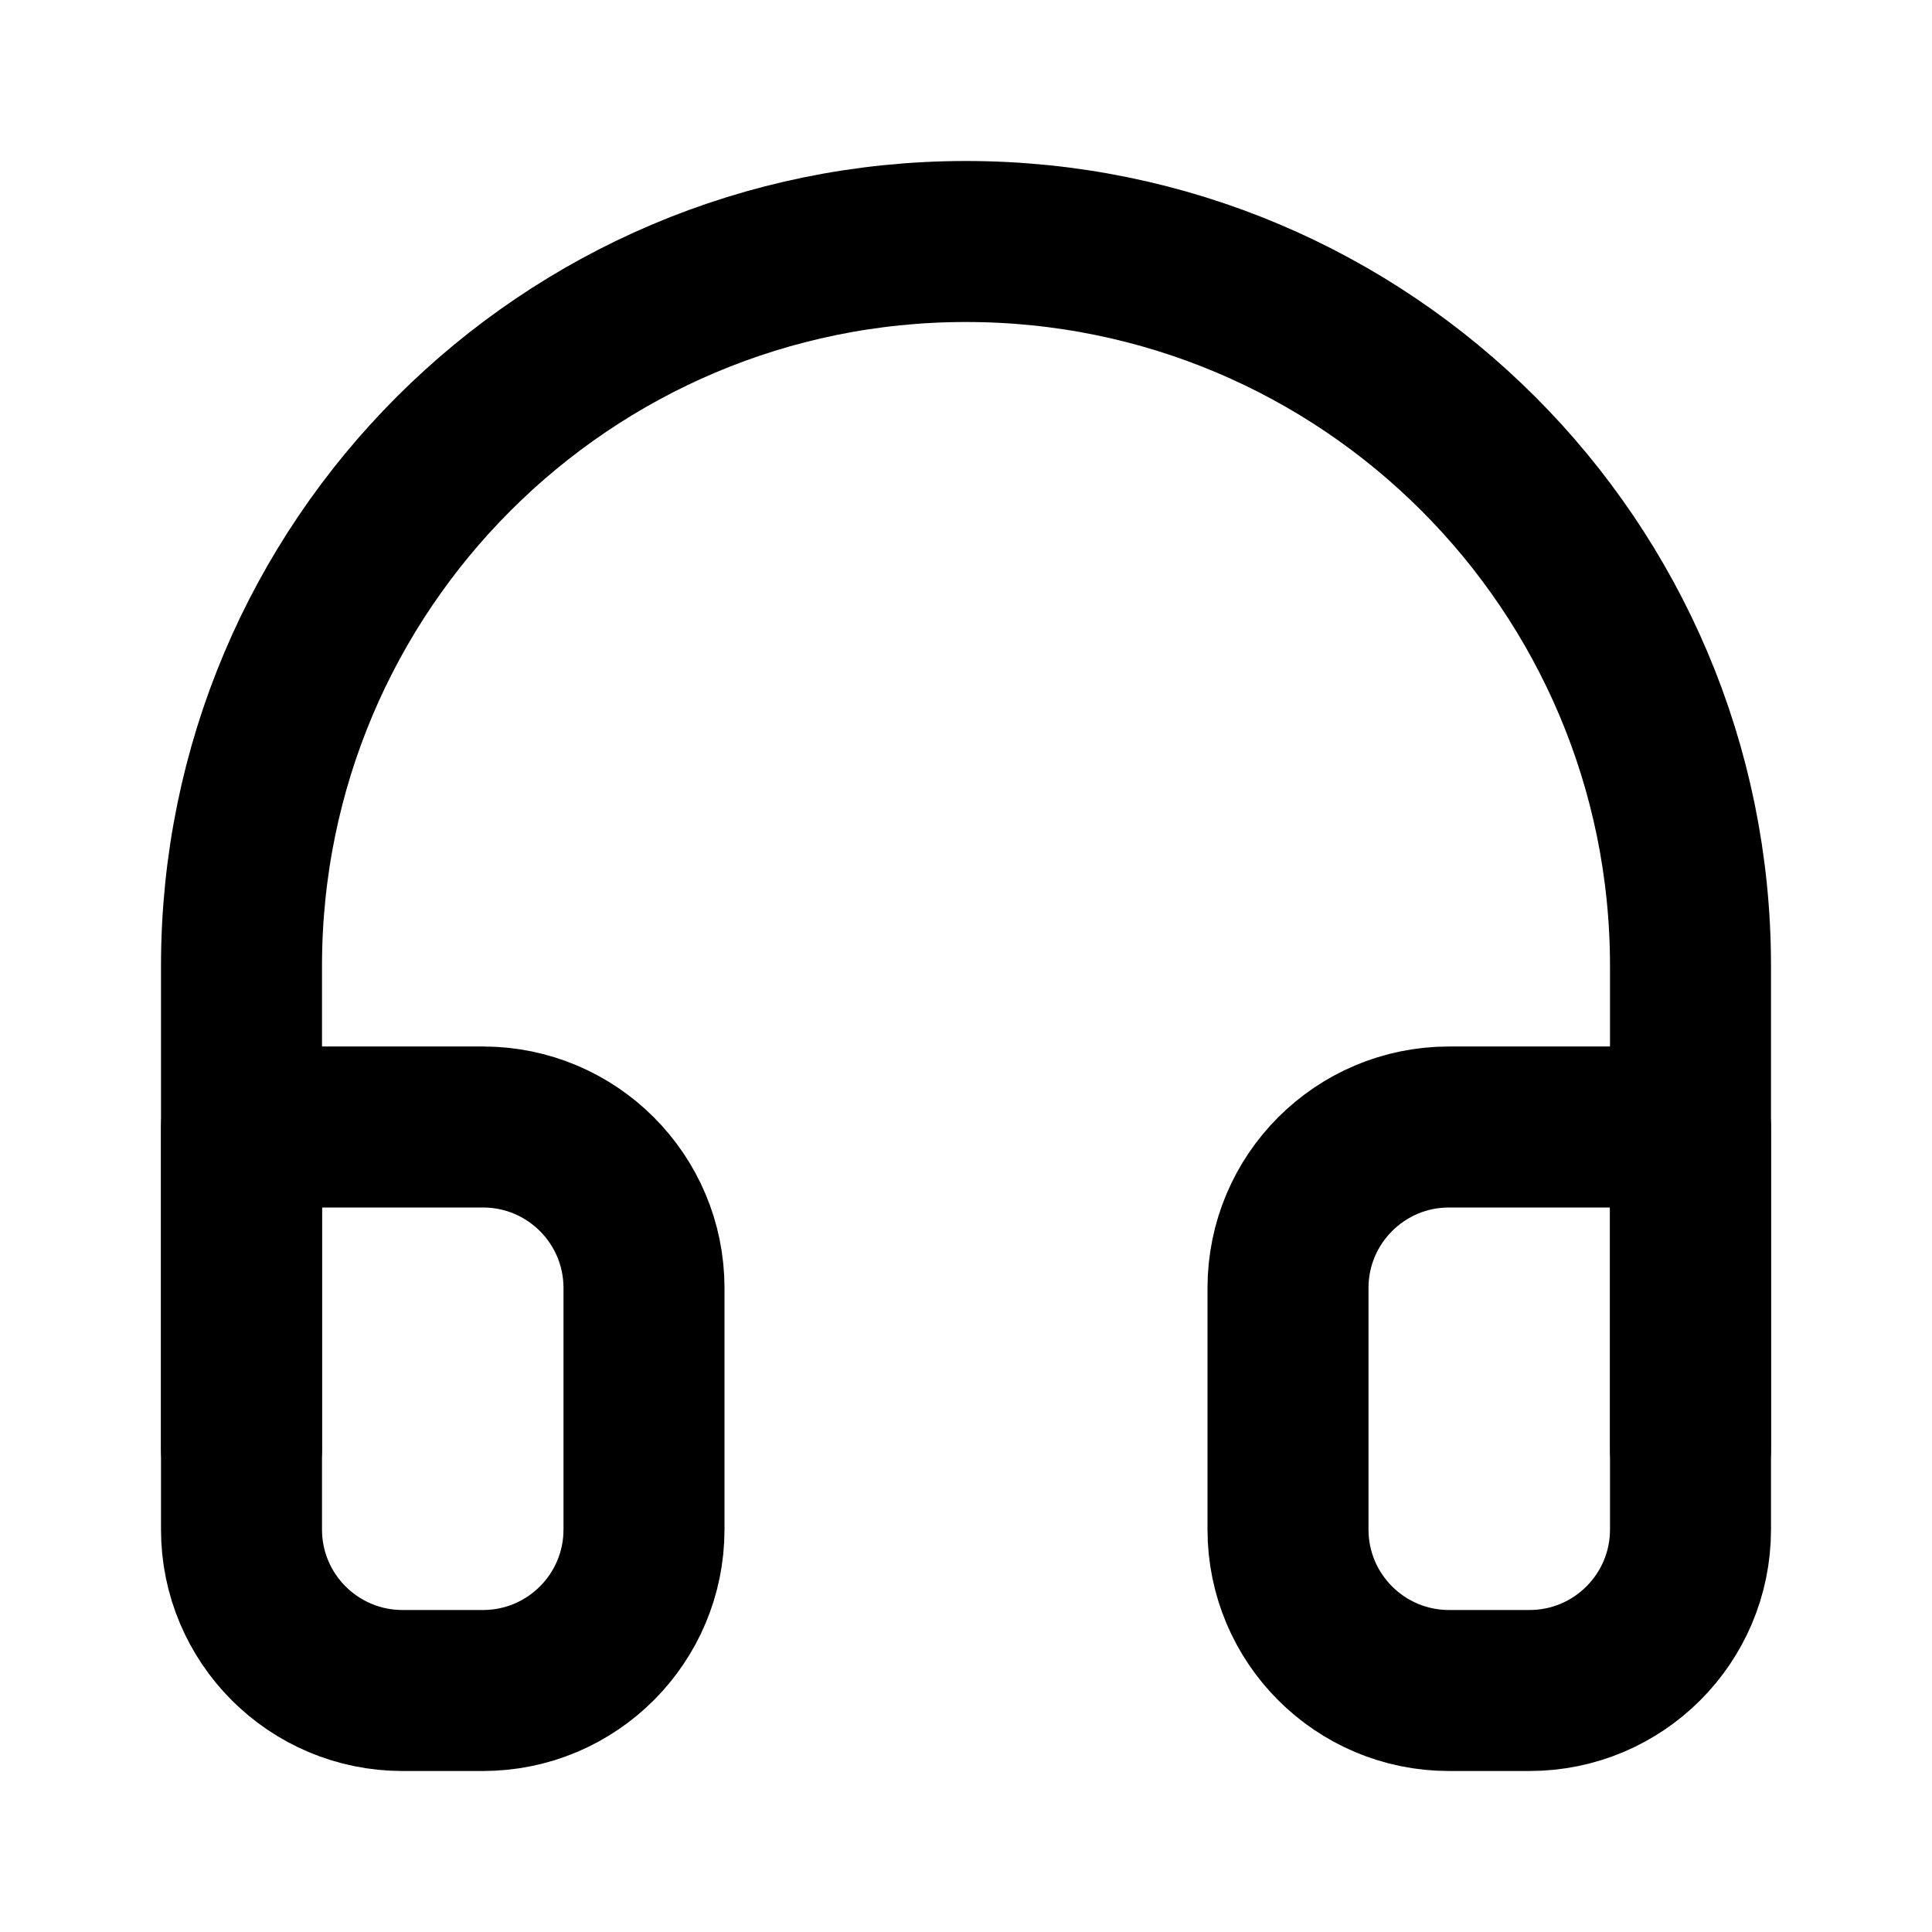
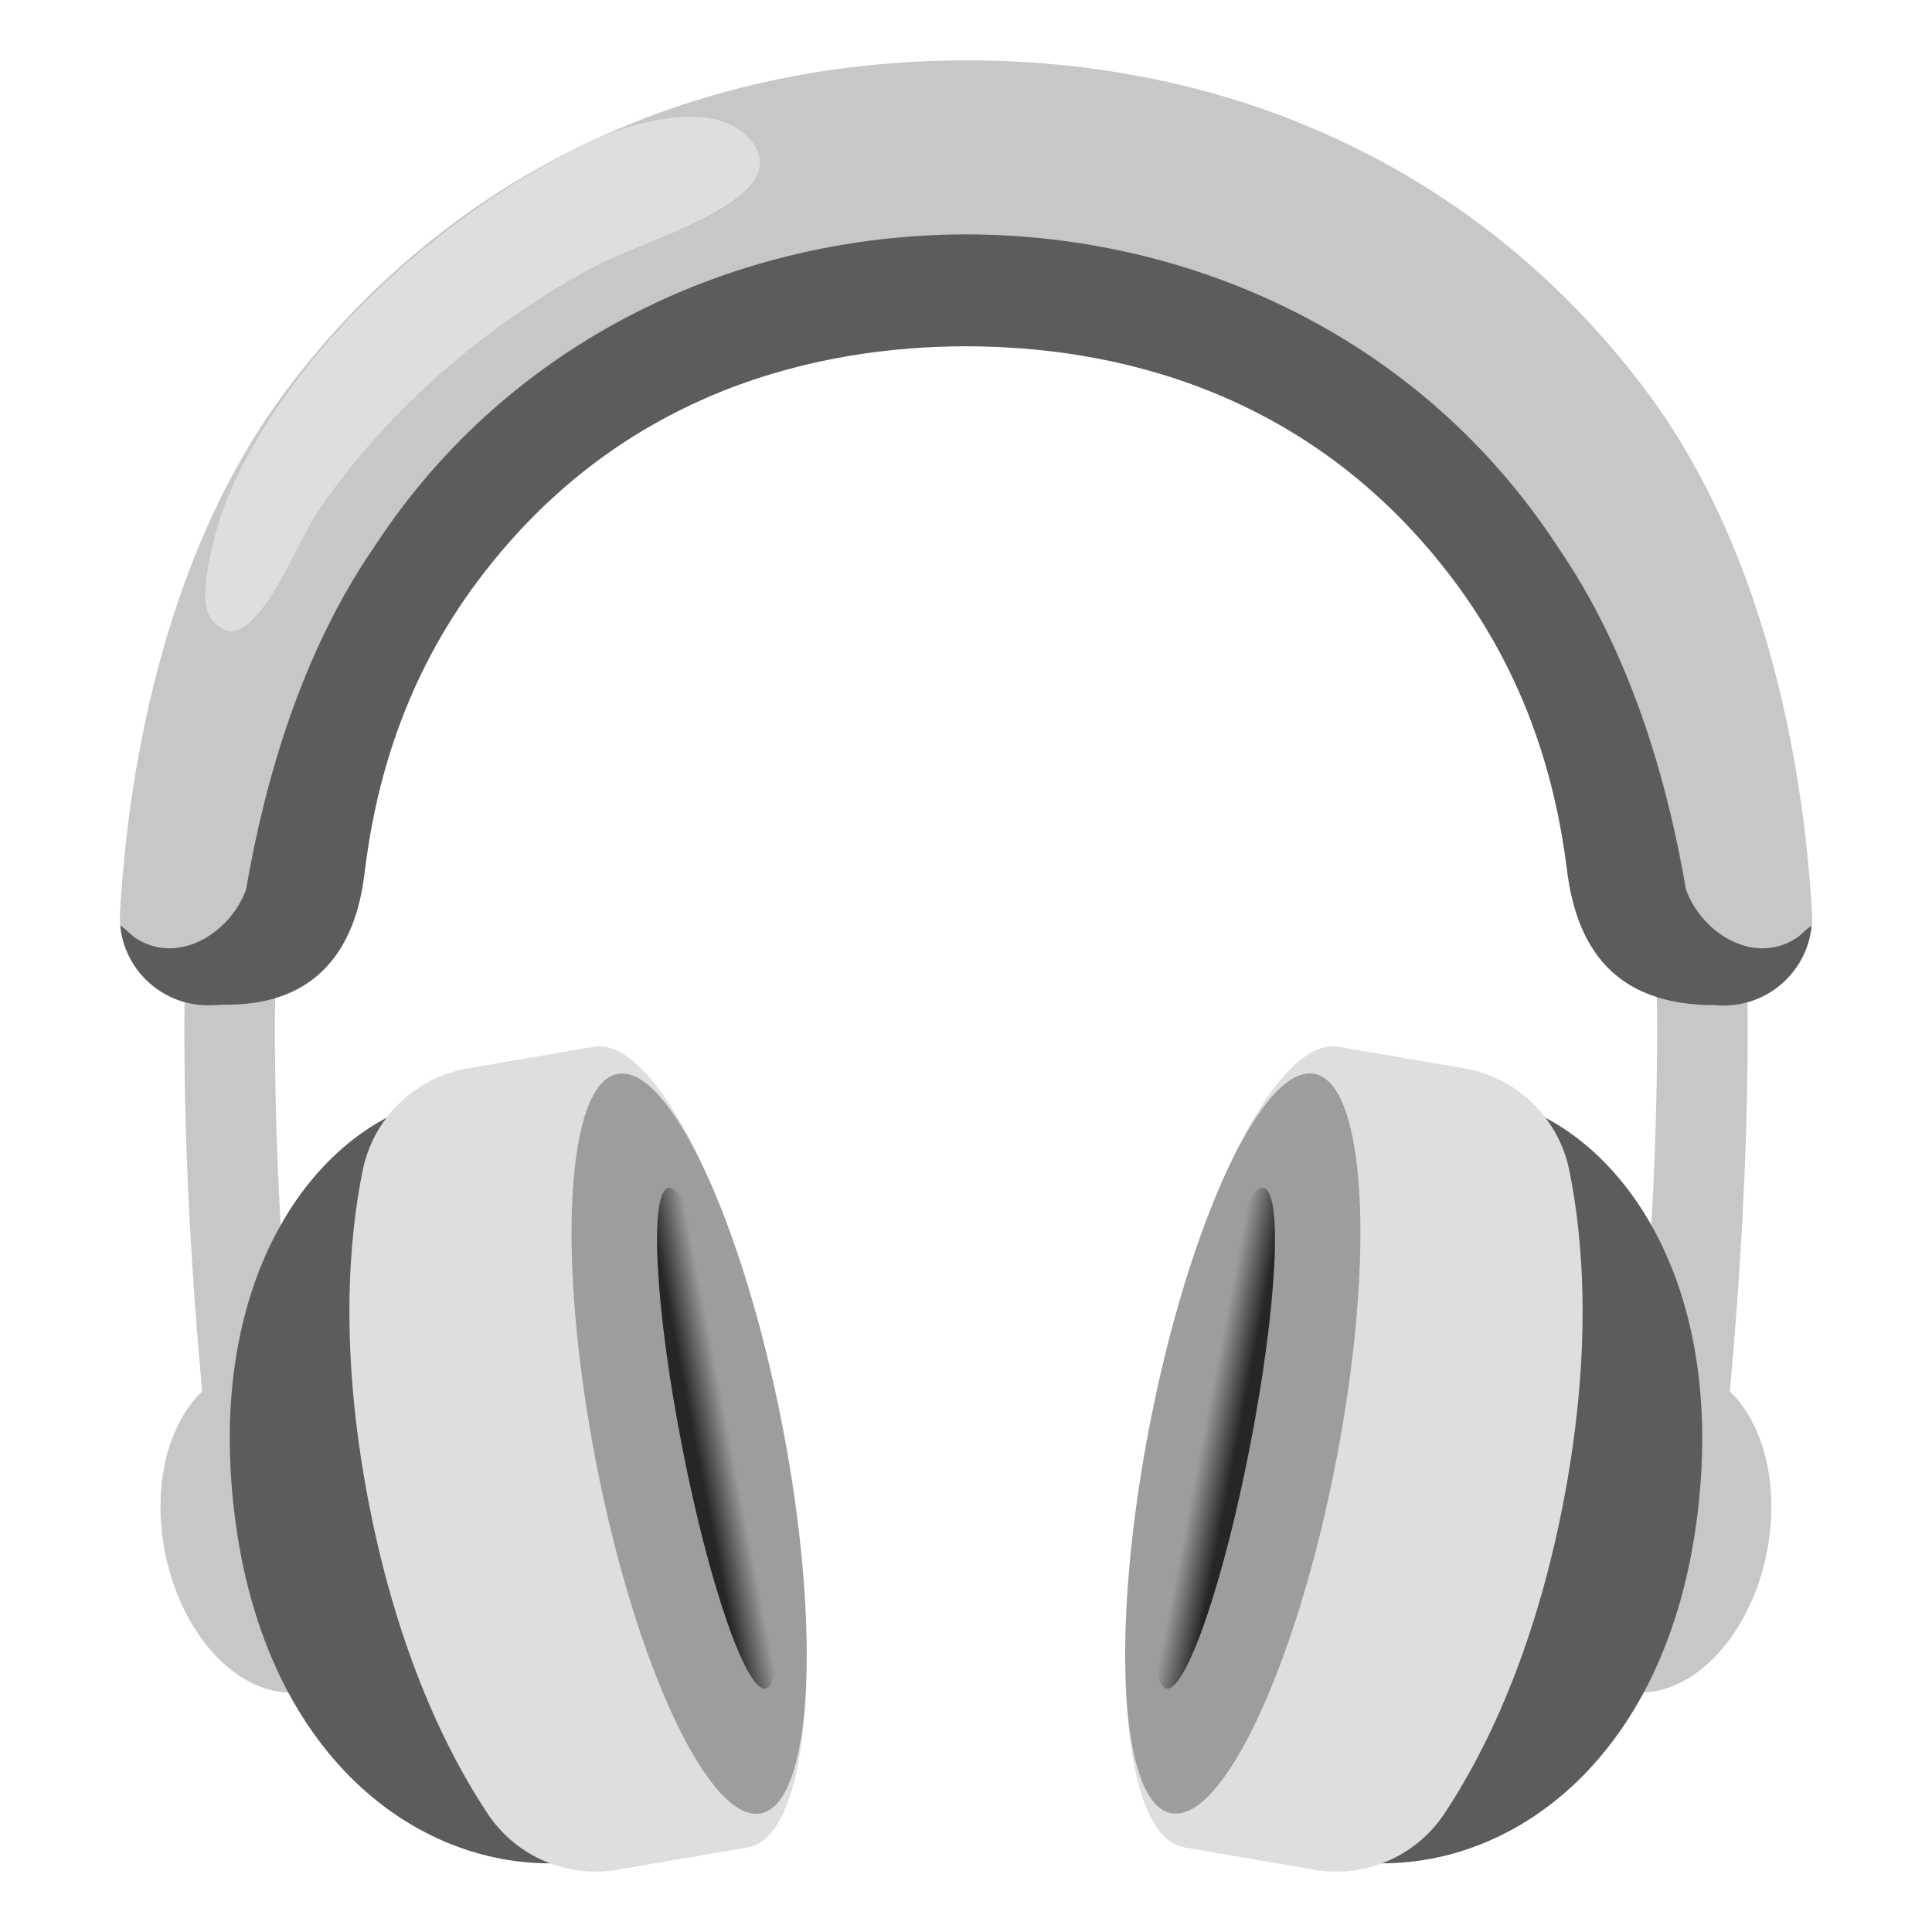
- <svg xmlns="http://www.w3.org/2000/svg" viewBox="0 0 24 24" fill="none" stroke="currentColor" stroke-width="2" stroke-linecap="round" stroke-linejoin="round">
-   <path d="M3 18v-6a9 9 0 0 1 18 0v6" />
-   <path d="M21 19a2 2 0 0 1-2 2h-1a2 2 0 0 1-2-2v-3a2 2 0 0 1 2-2h3zM3 19a2 2 0 0 0 2 2h1a2 2 0 0 0 2-2v-3a2 2 0 0 0-2-2H3z" />
+ <svg xmlns="http://www.w3.org/2000/svg" width="800px" height="800px" viewBox="0 0 128 128" aria-hidden="true" role="img" class="iconify iconify--noto" preserveAspectRatio="xMidYMid meet" fill="#000000">
+   <g id="SVGRepo_bgCarrier" stroke-width="0" />
+   <g id="SVGRepo_tracerCarrier" stroke-linecap="round" stroke-linejoin="round" />
+   <g id="SVGRepo_iconCarrier">
+     <ellipse transform="rotate(-10.978 18.207 101.413)" cx="18.19" cy="101.39" rx="7.4" ry="10.85" fill="#c7c7c7"> </ellipse>
+     <path d="M15.41 60.04c-.64 13.15.36 27.76 2.01 41.81" fill="none" stroke="#c7c7c7" stroke-width="6" stroke-miterlimit="10"> </path>
+     <ellipse transform="rotate(-79.018 109.802 101.39)" cx="109.81" cy="101.39" rx="10.85" ry="7.4" fill="#c7c7c7"> </ellipse>
+     <path d="M112.59 60.04c.64 13.15-.36 27.76-2.01 41.81" fill="none" stroke="#c7c7c7" stroke-width="6" stroke-miterlimit="10"> </path>
+     <path d="M113.93 66.61c-5.17-.24-9.46-4.12-10.13-9.25c-.75-5.81-2.68-12.52-7.52-18.96c-7.61-10.11-18.75-15.46-32.23-15.46c-9.45 0-22.73 2.68-32.34 15.46c-4.9 6.52-6.81 13.37-7.54 19.27c-.61 4.89-4.57 8.68-9.5 8.91l-.6.03c-3.46.16-6.32-2.7-6.12-6.15c.48-8.43 2.6-23.4 11.05-34.64C29.58 11.74 45.58 4 64.05 4c18.4 0 34.36 7.74 44.94 21.8c8.46 11.25 10.57 26.23 11.06 34.65c.2 3.46-2.66 6.32-6.12 6.16z" fill="#c7c7c7"> </path>
+     <path d="M38.73 123.29c-9.72 1.35-20.87-5.82-23.12-22.41c-2.24-16.52 5.61-26.56 13.57-28.1l9.55 50.51z" fill="#5c5c5c"> </path>
+     <path d="M39.29 69.36l-8.46 1.45a8.6 8.6 0 0 0-6.8 6.73c-.94 4.61-1.54 11.98.4 22.03c1.95 10.04 5.26 16.65 7.87 20.58c1.92 2.9 5.4 4.36 8.82 3.69l8.46-1.45c4.09-.79 5.1-13.31 2.25-27.95c-2.84-14.64-8.45-25.87-12.54-25.08z" fill="#dedede"> </path>
+     <ellipse transform="rotate(-10.978 45.677 95.658)" cx="45.66" cy="95.64" rx="6.29" ry="24.95" opacity=".5" fill="#5c5c5c"> </ellipse>
+     <linearGradient id="IconifyId17ecdb2904d178eab9051" gradientUnits="userSpaceOnUse" x1="142.597" y1="234.485" x2="145.527" y2="234.485" gradientTransform="rotate(-10.978 -627.855 670.484)">
+       <stop offset=".202" stop-color="#262626"> </stop>
+       <stop offset="1" stop-color="#262626" stop-opacity="0"> </stop>
+     </linearGradient>
+     <path d="M49.85 94.83c1.78 9.16 2.17 16.79.88 17.04s-3.79-6.97-5.56-16.13c-1.78-9.16-2.17-16.79-.88-17.04s3.78 6.97 5.56 16.13z" fill="url(#IconifyId17ecdb2904d178eab9051)"> </path>
+     <g>
+       <path d="M89.27 123.29c9.72 1.35 20.87-5.82 23.12-22.41c2.24-16.52-5.61-26.56-13.57-28.1l-9.55 50.51z" fill="#5c5c5c"> </path>
+       <path d="M88.71 69.36l8.46 1.45a8.6 8.6 0 0 1 6.8 6.73c.94 4.61 1.54 11.98-.4 22.03c-1.95 10.04-5.26 16.65-7.87 20.58a8.595 8.595 0 0 1-8.82 3.69l-8.46-1.45c-4.09-.79-5.1-13.31-2.25-27.95c2.84-14.64 8.45-25.87 12.54-25.08z" fill="#dedede"> </path>
+       <ellipse transform="rotate(-79.018 82.337 95.639)" cx="82.34" cy="95.64" rx="24.95" ry="6.29" opacity=".5" fill="#5c5c5c"> </ellipse>
+       <linearGradient id="IconifyId17ecdb2904d178eab9052" gradientUnits="userSpaceOnUse" x1="152.929" y1="236.49" x2="155.859" y2="236.49" gradientTransform="scale(-1 1) rotate(-10.982 -697.156 1390.947)">
+         <stop offset=".202" stop-color="#262626"> </stop>
+         <stop offset="1" stop-color="#262626" stop-opacity="0"> </stop>
+       </linearGradient>
+       <path d="M78.15 94.83c-1.78 9.16-2.17 16.79-.88 17.04s3.79-6.97 5.56-16.13c1.78-9.16 2.17-16.79.88-17.04s-3.78 6.97-5.56 16.13z" fill="url(#IconifyId17ecdb2904d178eab9052)"> </path>
+     </g>
+     <path d="M119.09 62.1c-2.83 1.92-6.32-.24-7.39-3.16c-1.24-7.28-3.69-15.73-8.49-22.7c-8.99-13.79-24.1-20.7-39.21-20.71c-15.11.01-30.22 6.92-39.21 20.71c-4.8 6.97-7.24 15.43-8.49 22.7c-1.07 2.92-4.56 5.08-7.39 3.16c-.23-.16-.58-.56-.94-.78c.28 3.05 2.94 5.42 6.1 5.28l.87-.04c6.18.05 8.63-3.88 9.2-8.63c.71-5.95 2.6-12.92 7.58-19.53C41.31 25.65 54.55 22.95 64 22.94c9.45.01 22.69 2.71 32.28 15.46c4.9 6.52 6.81 13.37 7.54 19.27c.62 4.95 3.02 8.94 9.77 8.92l.33.02c3.16.15 5.82-2.23 6.1-5.28c-.35.21-.7.61-.93.77z" fill="#5c5c5c"> </path>
+     <path d="M14.65 41.61c-.93-.66-1.66-1.39-.33-6.41c1.61-6.05 9.08-17.76 24.13-25.52c2.79-1.44 9.57-3.59 11.64.14c1.96 3.54-7.51 6.12-10.85 7.91c-8.74 4.7-15.05 11.33-18.44 16.57c-1.08 1.67-3.93 8.87-6.15 7.31z" fill="#dedede"> </path>
+   </g>
</svg>
